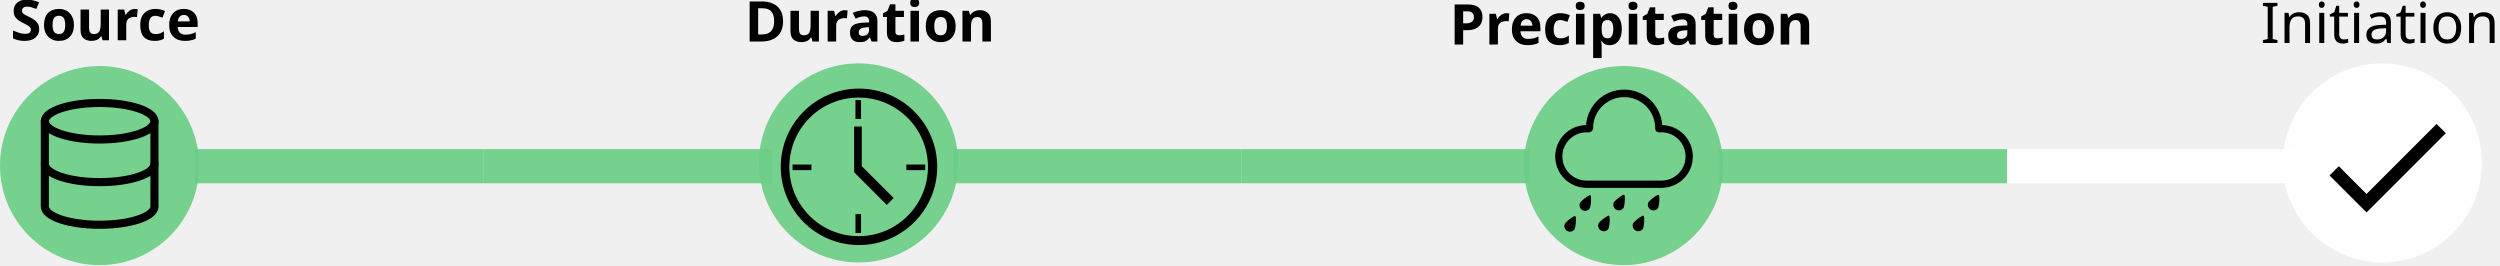
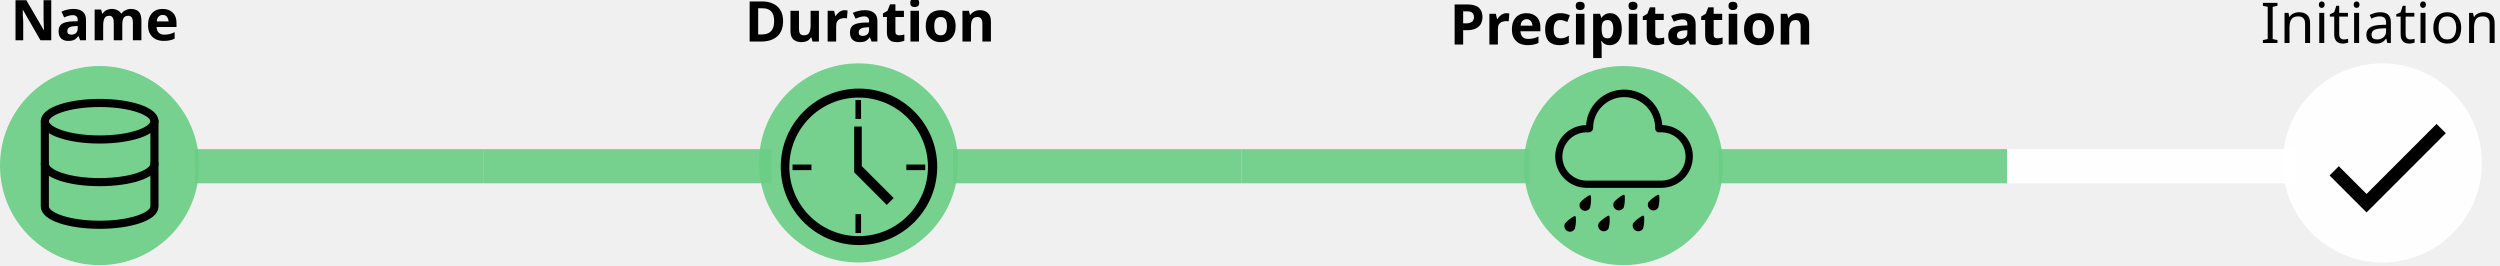
<svg xmlns="http://www.w3.org/2000/svg" width="188.056mm" height="19.943mm" viewBox="0 0 188.056 19.943" version="1.1" id="svg3767">
  <defs id="defs3761" />
  <g id="layer1" transform="translate(-11.63697,-6.407395)">
    <rect style="fill:#6cce86;fill-opacity:0.918;stroke:none;stroke-width:0.094;stroke-miterlimit:4;stroke-dasharray:none;stroke-opacity:1" id="rect4593" width="21.683" height="2.569" x="26.299" y="17.626" />
    <rect style="fill:#6cce86;fill-opacity:0.918;stroke:none;stroke-width:0.094;stroke-miterlimit:4;stroke-dasharray:none;stroke-opacity:1" id="rect4593-2" width="21.683" height="2.569" x="47.982" y="17.626" />
    <circle style="fill:#6cce86;fill-opacity:0.918;stroke-width:0.148" id="path3786" cx="19.126" cy="18.862" r="7.489" />
    <circle style="fill:#6cce86;fill-opacity:0.918;stroke-width:0.148" id="path3786-7" cx="76.217" cy="18.662" r="7.489" />
    <rect style="fill:#6cce86;fill-opacity:0.918;stroke:none;stroke-width:0.094;stroke-miterlimit:4;stroke-dasharray:none;stroke-opacity:1" id="rect4593-2-4" width="21.683" height="2.569" x="83.328" y="17.626" />
    <rect style="fill:#6cce86;fill-opacity:0.918;stroke:none;stroke-width:0.094;stroke-miterlimit:4;stroke-dasharray:none;stroke-opacity:1" id="rect4593-2-0" width="21.683" height="2.569" x="105.011" y="17.626" />
    <rect style="fill:#6cce86;fill-opacity:0.918;stroke:none;stroke-width:0.094;stroke-miterlimit:4;stroke-dasharray:none;stroke-opacity:1" id="rect4593-9" width="21.683" height="2.569" x="140.926" y="17.626" />
    <rect style="fill:#ffffff;fill-opacity:0.918;stroke:none;stroke-width:0.094;stroke-miterlimit:4;stroke-dasharray:none;stroke-opacity:1" id="rect4593-2-3" width="21.683" height="2.569" x="162.609" y="17.626" />
    <circle style="fill:#6cce86;fill-opacity:0.918;stroke-width:0.148" id="path3786-9" cx="133.753" cy="18.862" r="7.489" />
    <path class="a" d="m 136.675,15.818 a 2.872,2.872 0 0 0 -5.73,0 h -0.01 a 2.36,2.36 0 0 0 0,4.719 h 5.721 a 2.36,2.36 0 0 0 0.019,-4.719 z m -0.019,4.174 h -5.721 a 1.815,1.815 0 0 1 0,-3.629 h 0.228 a 0.266,0.266 0 0 0 0.209,-0.103 0.272,0.272 0 0 0 0.102,-0.212 2.336,2.336 0 1 1 4.672,0 c 0,0.007 0,0.014 0.002,0.021 0.002,0.007 -0.002,0.014 -0.002,0.021 a 0.271,0.271 0 0 0 0.269,0.272 h 0.241 a 1.815,1.815 0 0 1 0,3.629 z m -5.465,1.108 a 2.611,2.611 0 0 0 -0.688,0.538 0.428,0.428 0 0 0 0.17,0.577 0.418,0.418 0 0 0 0.57,-0.172 2.655,2.655 0 0 0 0.068,-0.876 0.082,0.082 0 0 0 -0.121,-0.066 z m -1.14,1.571 a 2.599,2.599 0 0 0 -0.688,0.538 0.426,0.426 0 0 0 -0.033,0.324 0.418,0.418 0 0 0 0.773,0.08 2.66,2.66 0 0 0 0.068,-0.876 0.082,0.082 0 0 0 -0.121,-0.066 z m 6.279,-1.603 a 2.612,2.612 0 0 0 -0.688,0.538 0.428,0.428 0 0 0 0.17,0.577 0.418,0.418 0 0 0 0.57,-0.172 2.66,2.66 0 0 0 0.068,-0.876 0.082,0.082 0 0 0 -0.121,-0.066 z m -1.14,1.571 a 2.601,2.601 0 0 0 -0.689,0.537 0.429,0.429 0 0 0 0.17,0.577 0.418,0.418 0 0 0 0.57,-0.173 2.66,2.66 0 0 0 0.068,-0.875 0.082,0.082 0 0 0 -0.121,-0.066 z m -1.458,-1.571 a 2.61,2.61 0 0 0 -0.688,0.538 0.426,0.426 0 0 0 -0.033,0.324 0.418,0.418 0 0 0 0.773,0.08 2.66,2.66 0 0 0 0.068,-0.876 0.082,0.082 0 0 0 -0.121,-0.066 z m -1.14,1.571 a 2.598,2.598 0 0 0 -0.688,0.537 0.429,0.429 0 0 0 0.17,0.577 0.418,0.418 0 0 0 0.57,-0.173 2.652,2.652 0 0 0 0.068,-0.876 0.082,0.082 0 0 0 -0.121,-0.066 z" id="path3753-4" style="stroke-width:0.38" />
    <circle style="fill:#ffffff;fill-opacity:0.918;stroke-width:0.148" id="path3786-7-0" cx="190.844" cy="18.662" r="7.489" />
    <path class="a" d="m 76.252,13.071 a 5.885,5.885 0 1 0 5.885,5.885 5.885,5.885 0 0 0 -5.885,-5.885 z m -0.026,11.102 A 5.213,5.213 0 1 1 81.44,18.96 5.214,5.214 0 0 1 76.226,24.173 Z M 75.987,13.931 h 0.419 v 1.422 h -0.419 z m 0.474,3.462 v -1.47 h -0.572 v 1.478 a 1.654,1.654 0 0 1 0.572,-0.007 z m 0.52,3.067 1.361,1.361 0.52,-0.52 -1.329,-1.327 a 1.651,1.651 0 0 1 -0.551,0.487 z m -0.993,2.053 h 0.419 v 1.422 h -0.419 z m 3.826,-3.727 h 1.422 v 0.419 h -1.422 z m -8.561,0 h 1.422 v 0.419 h -1.421 z m 6.279,1.188 -1.071,-1.071 v -1.51 a 1.654,1.654 0 0 0 -0.572,0.007 v 1.97 h 0.026 l -0.011,0.012 1.076,1.076 a 1.651,1.651 0 0 0 0.552,-0.485 z m 0,0 -1.071,-1.071 v -1.51 a 1.654,1.654 0 0 0 -0.572,0.007 v 1.97 h 0.026 l -0.011,0.012 1.076,1.076 a 1.651,1.651 0 0 0 0.552,-0.485 z" id="path4839" style="stroke-width:0.371" />
    <g transform="matrix(0.4581063,0,0,0.4581063,13.63538,13.23614)" style="fill:none;stroke:#000000;stroke-width:1.332;stroke-linecap:round;stroke-linejoin:round;stroke-miterlimit:4;stroke-dasharray:none;stroke-opacity:1" id="g4886">
      <ellipse cx="12" cy="5" rx="9" ry="3" id="ellipse4880" style="stroke:#000000;stroke-width:1.332;stroke-miterlimit:4;stroke-dasharray:none;stroke-opacity:1" />
      <path d="m 21,12 c 0,1.66 -4,3 -9,3 -5,0 -9,-1.34 -9,-3" id="path4882" style="stroke:#000000;stroke-width:1.332;stroke-miterlimit:4;stroke-dasharray:none;stroke-opacity:1" />
      <path d="m 3,5 v 14 c 0,1.66 4,3 9,3 5,0 9,-1.34 9,-3 V 5" id="path4884" style="stroke:#000000;stroke-width:1.332;stroke-miterlimit:4;stroke-dasharray:none;stroke-opacity:1" />
    </g>
    <path d="m 189.654,20.997 -2.087,-2.087 -0.696,0.696 2.783,2.783 5.963,-5.963 -0.696,-0.696 z" id="path4936" style="stroke-width:0.497" />
    <text xml:space="preserve" style="font-style:normal;font-variant:normal;font-weight:bold;font-stretch:normal;font-size:4.233px;line-height:1.25;font-family:'Segoe UI';-inkscape-font-specification:'Segoe UI, Bold';font-variant-ligatures:normal;font-variant-caps:normal;font-variant-numeric:normal;font-feature-settings:normal;text-align:start;letter-spacing:0px;word-spacing:0px;writing-mode:lr-tb;text-anchor:start;fill:#000000;fill-opacity:1;stroke:none;stroke-width:0.265" x="12.431" y="9.436" id="text831">
-       <tspan id="tspan829" x="12.431" y="9.436" style="font-style:normal;font-variant:normal;font-weight:bold;font-stretch:normal;font-size:4.233px;font-family:'Segoe UI';-inkscape-font-specification:'Segoe UI, Bold';font-variant-ligatures:normal;font-variant-caps:normal;font-variant-numeric:normal;font-feature-settings:normal;text-align:start;writing-mode:lr-tb;text-anchor:start;stroke-width:0.265">Source</tspan>
+       <tspan id="tspan829" x="12.431" y="9.436" style="font-style:normal;font-variant:normal;font-weight:bold;font-stretch:normal;font-size:4.233px;font-family:'Segoe UI';-inkscape-font-specification:'Segoe UI, Bold';font-variant-ligatures:normal;font-variant-caps:normal;font-variant-numeric:normal;font-feature-settings:normal;text-align:start;writing-mode:lr-tb;text-anchor:start;stroke-width:0.265">Name</tspan>
    </text>
    <text xml:space="preserve" style="font-style:normal;font-variant:normal;font-weight:bold;font-stretch:normal;font-size:4.233px;line-height:1.25;font-family:'Segoe UI';-inkscape-font-specification:'Segoe UI, Bold';font-variant-ligatures:normal;font-variant-caps:normal;font-variant-numeric:normal;font-feature-settings:normal;text-align:start;letter-spacing:0px;word-spacing:0px;writing-mode:lr-tb;text-anchor:start;fill:#000000;fill-opacity:1;stroke:none;stroke-width:0.265" x="67.653" y="9.531" id="text835">
      <tspan id="tspan833" x="67.653" y="9.531" style="font-style:normal;font-variant:normal;font-weight:bold;font-stretch:normal;font-size:4.233px;font-family:'Segoe UI';-inkscape-font-specification:'Segoe UI, Bold';font-variant-ligatures:normal;font-variant-caps:normal;font-variant-numeric:normal;font-feature-settings:normal;text-align:start;writing-mode:lr-tb;text-anchor:start;stroke-width:0.265">Duration</tspan>
    </text>
    <text xml:space="preserve" style="font-style:normal;font-variant:normal;font-weight:bold;font-stretch:normal;font-size:4.233px;line-height:1.25;font-family:'Segoe UI';-inkscape-font-specification:'Segoe UI, Bold';font-variant-ligatures:normal;font-variant-caps:normal;font-variant-numeric:normal;font-feature-settings:normal;text-align:start;letter-spacing:0px;word-spacing:0px;writing-mode:lr-tb;text-anchor:start;fill:#000000;fill-opacity:1;stroke:none;stroke-width:0.265" x="120.683" y="9.758" id="text839">
      <tspan id="tspan837" x="120.683" y="9.758" style="font-style:normal;font-variant:normal;font-weight:bold;font-stretch:normal;font-size:4.233px;font-family:'Segoe UI';-inkscape-font-specification:'Segoe UI, Bold';font-variant-ligatures:normal;font-variant-caps:normal;font-variant-numeric:normal;font-feature-settings:normal;text-align:start;writing-mode:lr-tb;text-anchor:start;stroke-width:0.265">Precipitation</tspan>
    </text>
    <text xml:space="preserve" style="font-style:normal;font-variant:normal;font-weight:normal;font-stretch:normal;font-size:4.233px;line-height:1.25;font-family:'Segoe UI';-inkscape-font-specification:'Segoe UI, Normal';font-variant-ligatures:normal;font-variant-caps:normal;font-variant-numeric:normal;font-feature-settings:normal;text-align:start;letter-spacing:0px;word-spacing:0px;writing-mode:lr;text-anchor:start;fill:#000000;fill-opacity:1;stroke:none;stroke-width:0.265;" x="181.688" y="9.644" id="text843">
      <tspan id="tspan841" x="181.688" y="9.644" style="font-style:normal;font-variant:normal;font-weight:normal;font-stretch:normal;font-size:4.233px;font-family:'Segoe UI';-inkscape-font-specification:'Segoe UI, Normal';font-variant-ligatures:normal;font-variant-caps:normal;font-variant-numeric:normal;font-feature-settings:normal;text-align:start;writing-mode:lr;text-anchor:start;stroke-width:0.265;">Initiation</tspan>
    </text>
  </g>
</svg>
